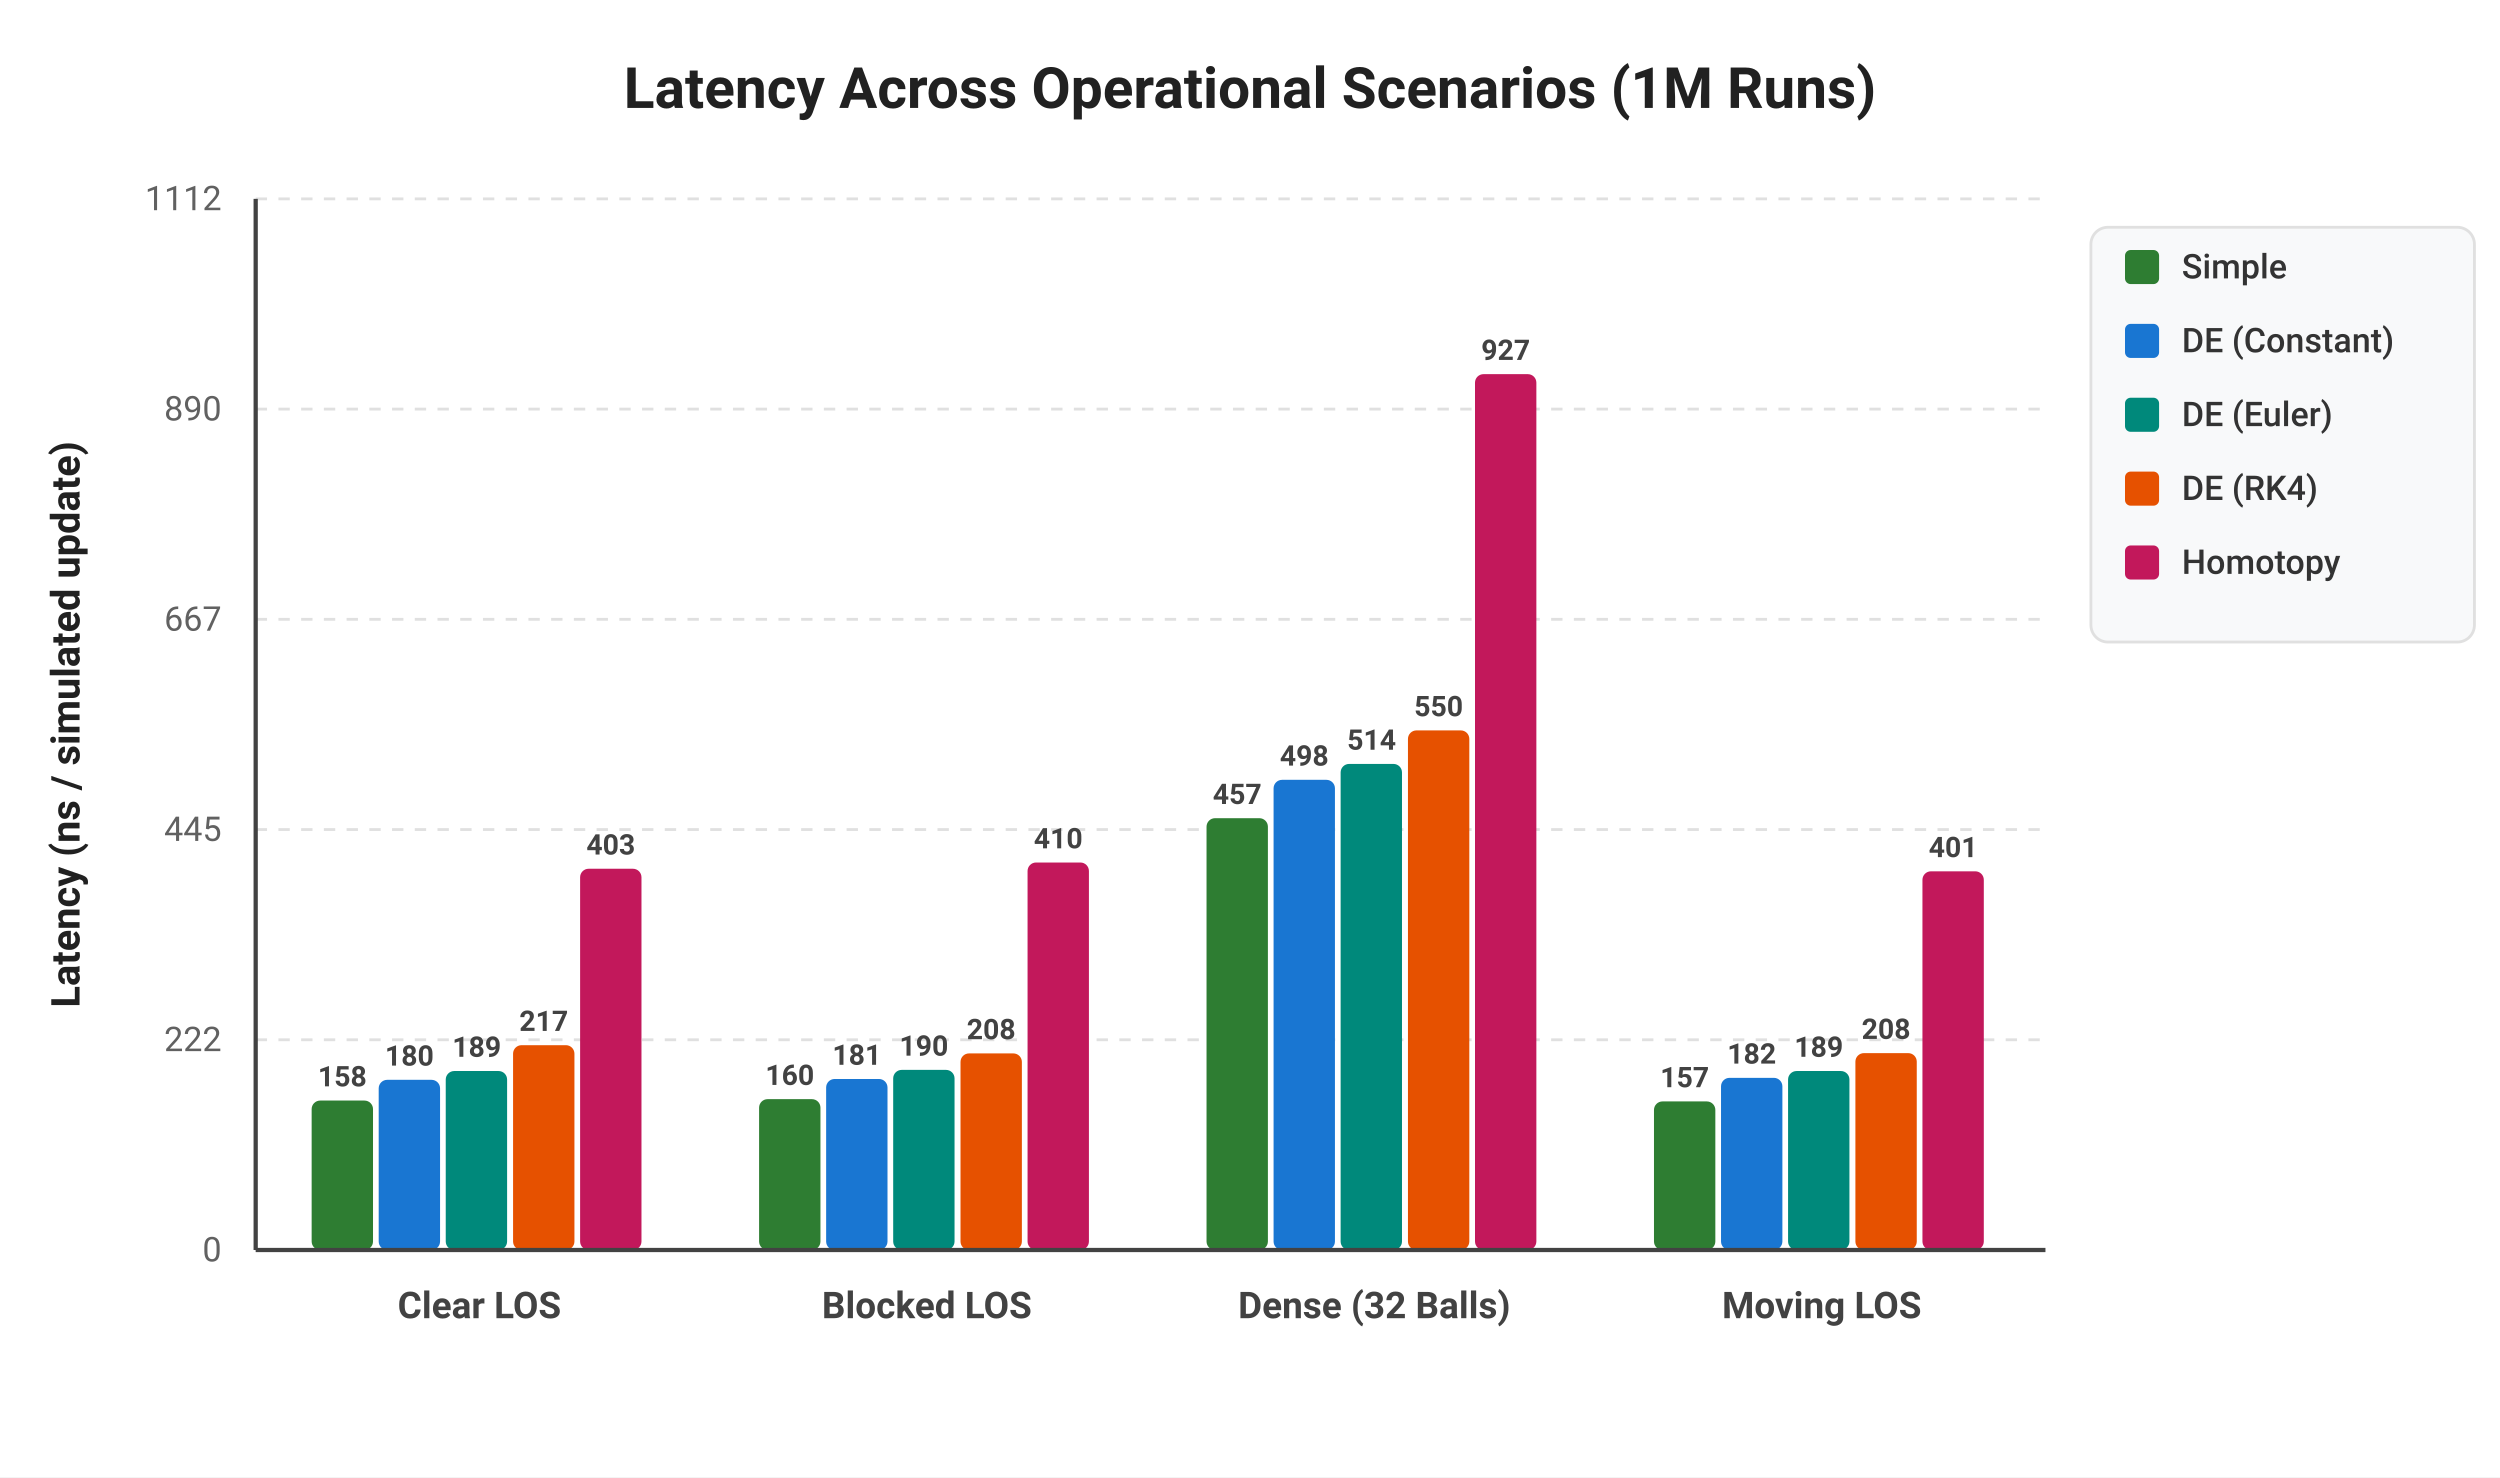
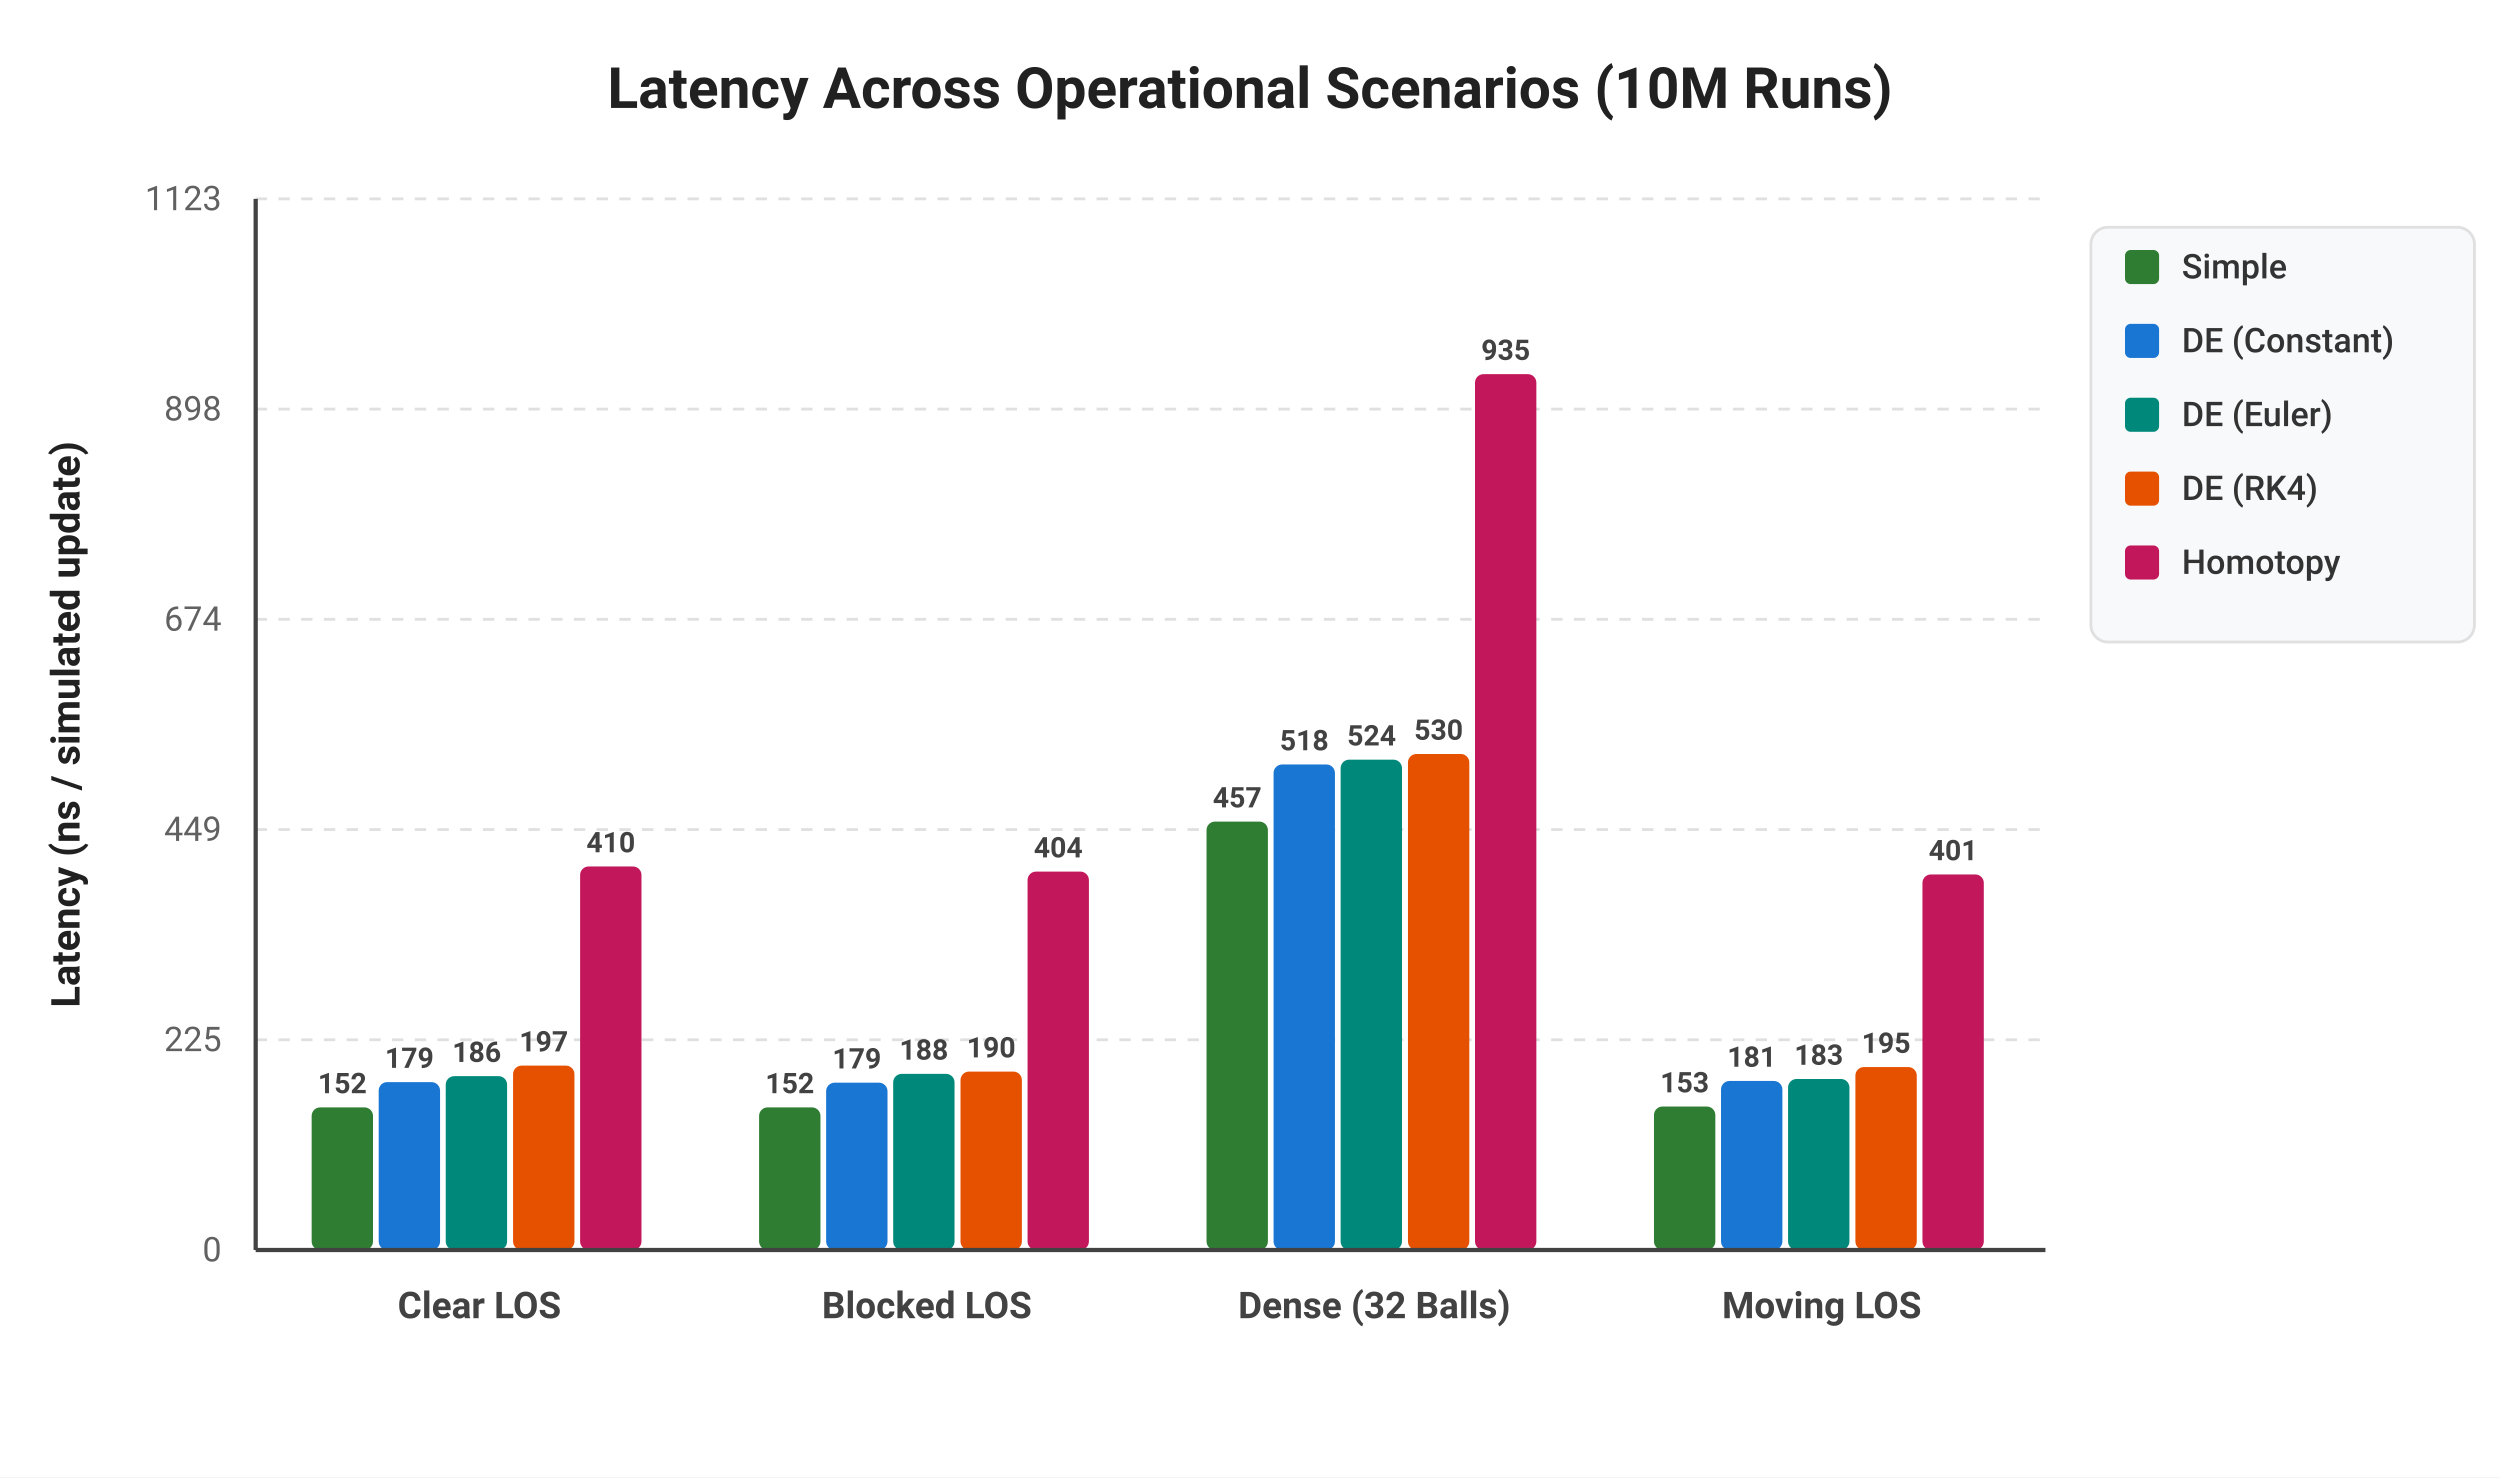
<svg xmlns="http://www.w3.org/2000/svg" width="880" height="520" viewBox="0 0 880 520" font-family="-apple-system, BlinkMacSystemFont, 'Segoe UI', Roboto, Helvetica, Arial, sans-serif">
  <rect width="100%" height="100%" fill="#FFFFFF" />
-   <text x="440.0" y="38" text-anchor="middle" font-size="20" font-weight="bold" fill="#212121">Latency Across Operational Scenarios (1M Runs)</text>
+   <text x="440.0" y="38" text-anchor="middle" font-size="20" font-weight="bold" fill="#212121">Latency Across Operational Scenarios (10M Runs)</text>
  <line x1="90" y1="440.0" x2="720" y2="440.0" stroke="#E0E0E0" stroke-width="1" stroke-dasharray="4,4" />
  <text x="78" y="444.0" text-anchor="end" font-size="12" fill="#616161">0</text>
  <line x1="90" y1="366.0" x2="720" y2="366.0" stroke="#E0E0E0" stroke-width="1" stroke-dasharray="4,4" />
-   <text x="78" y="370.0" text-anchor="end" font-size="12" fill="#616161">222</text>
+   <text x="78" y="370.0" text-anchor="end" font-size="12" fill="#616161">225</text>
  <line x1="90" y1="292.0" x2="720" y2="292.0" stroke="#E0E0E0" stroke-width="1" stroke-dasharray="4,4" />
-   <text x="78" y="296.0" text-anchor="end" font-size="12" fill="#616161">445</text>
+   <text x="78" y="296.0" text-anchor="end" font-size="12" fill="#616161">449</text>
  <line x1="90" y1="218.0" x2="720" y2="218.0" stroke="#E0E0E0" stroke-width="1" stroke-dasharray="4,4" />
-   <text x="78" y="222.0" text-anchor="end" font-size="12" fill="#616161">667</text>
+   <text x="78" y="222.0" text-anchor="end" font-size="12" fill="#616161">674</text>
  <line x1="90" y1="144.0" x2="720" y2="144.0" stroke="#E0E0E0" stroke-width="1" stroke-dasharray="4,4" />
-   <text x="78" y="148.0" text-anchor="end" font-size="12" fill="#616161">890</text>
+   <text x="78" y="148.0" text-anchor="end" font-size="12" fill="#616161">898</text>
  <line x1="90" y1="70.0" x2="720" y2="70.0" stroke="#E0E0E0" stroke-width="1" stroke-dasharray="4,4" />
-   <text x="78" y="74.0" text-anchor="end" font-size="12" fill="#616161">1112</text>
+   <text x="78" y="74.0" text-anchor="end" font-size="12" fill="#616161">1123</text>
  <text x="168.75" y="464" text-anchor="middle" font-size="13" font-weight="600" fill="#424242">Clear LOS</text>
-   <rect x="109.7" y="387.4" width="21.6" height="52.6" rx="3" fill="#2E7D32" />
-   <text x="120.5" y="382.4" text-anchor="middle" font-size="10" font-weight="bold" fill="#424242">158</text>
-   <rect x="133.3" y="380.1" width="21.6" height="59.9" rx="3" fill="#1976D2" />
-   <text x="144.1" y="375.1" text-anchor="middle" font-size="10" font-weight="bold" fill="#424242">180</text>
-   <rect x="156.9" y="377.0" width="21.6" height="63.0" rx="3" fill="#00897B" />
-   <text x="167.8" y="372.0" text-anchor="middle" font-size="10" font-weight="bold" fill="#424242">189</text>
-   <rect x="180.6" y="367.9" width="21.6" height="72.1" rx="3" fill="#E65100" />
-   <text x="191.4" y="362.9" text-anchor="middle" font-size="10" font-weight="bold" fill="#424242">217</text>
-   <rect x="204.2" y="305.8" width="21.6" height="134.2" rx="3" fill="#C2185B" />
-   <text x="215.0" y="300.8" text-anchor="middle" font-size="10" font-weight="bold" fill="#424242">403</text>
+   <rect x="109.7" y="389.8" width="21.6" height="50.2" rx="3" fill="#2E7D32" />
+   <text x="120.5" y="384.8" text-anchor="middle" font-size="10" font-weight="bold" fill="#424242">152</text>
+   <rect x="133.3" y="380.9" width="21.6" height="59.1" rx="3" fill="#1976D2" />
+   <text x="144.1" y="375.9" text-anchor="middle" font-size="10" font-weight="bold" fill="#424242">179</text>
+   <rect x="156.9" y="378.8" width="21.6" height="61.2" rx="3" fill="#00897B" />
+   <text x="167.8" y="373.8" text-anchor="middle" font-size="10" font-weight="bold" fill="#424242">186</text>
+   <rect x="180.6" y="375.1" width="21.6" height="64.9" rx="3" fill="#E65100" />
+   <text x="191.4" y="370.1" text-anchor="middle" font-size="10" font-weight="bold" fill="#424242">197</text>
+   <rect x="204.2" y="305.0" width="21.6" height="135.0" rx="3" fill="#C2185B" />
+   <text x="215.0" y="300.0" text-anchor="middle" font-size="10" font-weight="bold" fill="#424242">410</text>
  <text x="326.25" y="464" text-anchor="middle" font-size="13" font-weight="600" fill="#424242">Blocked LOS</text>
-   <rect x="267.2" y="386.9" width="21.6" height="53.1" rx="3" fill="#2E7D32" />
-   <text x="278.0" y="381.9" text-anchor="middle" font-size="10" font-weight="bold" fill="#424242">160</text>
-   <rect x="290.8" y="379.8" width="21.6" height="60.2" rx="3" fill="#1976D2" />
-   <text x="301.6" y="374.8" text-anchor="middle" font-size="10" font-weight="bold" fill="#424242">181</text>
-   <rect x="314.4" y="376.6" width="21.6" height="63.4" rx="3" fill="#00897B" />
-   <text x="325.2" y="371.6" text-anchor="middle" font-size="10" font-weight="bold" fill="#424242">190</text>
-   <rect x="338.1" y="370.8" width="21.6" height="69.2" rx="3" fill="#E65100" />
-   <text x="348.9" y="365.8" text-anchor="middle" font-size="10" font-weight="bold" fill="#424242">208</text>
-   <rect x="361.7" y="303.6" width="21.6" height="136.4" rx="3" fill="#C2185B" />
-   <text x="372.5" y="298.6" text-anchor="middle" font-size="10" font-weight="bold" fill="#424242">410</text>
+   <rect x="267.2" y="389.8" width="21.6" height="50.2" rx="3" fill="#2E7D32" />
+   <text x="278.0" y="384.8" text-anchor="middle" font-size="10" font-weight="bold" fill="#424242">152</text>
+   <rect x="290.8" y="381.1" width="21.6" height="58.9" rx="3" fill="#1976D2" />
+   <text x="301.6" y="376.1" text-anchor="middle" font-size="10" font-weight="bold" fill="#424242">179</text>
+   <rect x="314.4" y="378.0" width="21.6" height="62.0" rx="3" fill="#00897B" />
+   <text x="325.2" y="373.0" text-anchor="middle" font-size="10" font-weight="bold" fill="#424242">188</text>
+   <rect x="338.1" y="377.2" width="21.6" height="62.8" rx="3" fill="#E65100" />
+   <text x="348.9" y="372.2" text-anchor="middle" font-size="10" font-weight="bold" fill="#424242">190</text>
+   <rect x="361.7" y="306.8" width="21.6" height="133.2" rx="3" fill="#C2185B" />
+   <text x="372.5" y="301.8" text-anchor="middle" font-size="10" font-weight="bold" fill="#424242">404</text>
  <text x="483.75" y="464" text-anchor="middle" font-size="13" font-weight="600" fill="#424242">Dense (32 Balls)</text>
-   <rect x="424.7" y="288.0" width="21.6" height="152.0" rx="3" fill="#2E7D32" />
-   <text x="435.5" y="283.0" text-anchor="middle" font-size="10" font-weight="bold" fill="#424242">457</text>
-   <rect x="448.3" y="274.5" width="21.6" height="165.5" rx="3" fill="#1976D2" />
-   <text x="459.1" y="269.5" text-anchor="middle" font-size="10" font-weight="bold" fill="#424242">498</text>
-   <rect x="471.9" y="268.9" width="21.6" height="171.1" rx="3" fill="#00897B" />
-   <text x="482.8" y="263.9" text-anchor="middle" font-size="10" font-weight="bold" fill="#424242">514</text>
-   <rect x="495.6" y="257.1" width="21.6" height="182.9" rx="3" fill="#E65100" />
-   <text x="506.4" y="252.1" text-anchor="middle" font-size="10" font-weight="bold" fill="#424242">550</text>
+   <rect x="424.7" y="289.2" width="21.6" height="150.8" rx="3" fill="#2E7D32" />
+   <text x="435.5" y="284.2" text-anchor="middle" font-size="10" font-weight="bold" fill="#424242">457</text>
+   <rect x="448.3" y="269.1" width="21.6" height="170.9" rx="3" fill="#1976D2" />
+   <text x="459.1" y="264.1" text-anchor="middle" font-size="10" font-weight="bold" fill="#424242">518</text>
+   <rect x="471.9" y="267.4" width="21.6" height="172.6" rx="3" fill="#00897B" />
+   <text x="482.8" y="262.4" text-anchor="middle" font-size="10" font-weight="bold" fill="#424242">524</text>
+   <rect x="495.6" y="265.4" width="21.6" height="174.6" rx="3" fill="#E65100" />
+   <text x="506.4" y="260.4" text-anchor="middle" font-size="10" font-weight="bold" fill="#424242">530</text>
  <rect x="519.2" y="131.7" width="21.6" height="308.3" rx="3" fill="#C2185B" />
-   <text x="530.0" y="126.7" text-anchor="middle" font-size="10" font-weight="bold" fill="#424242">927</text>
+   <text x="530.0" y="126.7" text-anchor="middle" font-size="10" font-weight="bold" fill="#424242">935</text>
  <text x="641.25" y="464" text-anchor="middle" font-size="13" font-weight="600" fill="#424242">Moving LOS</text>
-   <rect x="582.2" y="387.7" width="21.6" height="52.3" rx="3" fill="#2E7D32" />
-   <text x="593.0" y="382.7" text-anchor="middle" font-size="10" font-weight="bold" fill="#424242">157</text>
-   <rect x="605.8" y="379.4" width="21.6" height="60.6" rx="3" fill="#1976D2" />
-   <text x="616.6" y="374.4" text-anchor="middle" font-size="10" font-weight="bold" fill="#424242">182</text>
-   <rect x="629.4" y="377.0" width="21.6" height="63.0" rx="3" fill="#00897B" />
-   <text x="640.2" y="372.0" text-anchor="middle" font-size="10" font-weight="bold" fill="#424242">189</text>
-   <rect x="653.1" y="370.7" width="21.6" height="69.3" rx="3" fill="#E65100" />
-   <text x="663.9" y="365.7" text-anchor="middle" font-size="10" font-weight="bold" fill="#424242">208</text>
-   <rect x="676.7" y="306.7" width="21.6" height="133.3" rx="3" fill="#C2185B" />
-   <text x="687.5" y="301.7" text-anchor="middle" font-size="10" font-weight="bold" fill="#424242">401</text>
+   <rect x="582.2" y="389.5" width="21.6" height="50.5" rx="3" fill="#2E7D32" />
+   <text x="593.0" y="384.5" text-anchor="middle" font-size="10" font-weight="bold" fill="#424242">153</text>
+   <rect x="605.8" y="380.5" width="21.6" height="59.5" rx="3" fill="#1976D2" />
+   <text x="616.6" y="375.5" text-anchor="middle" font-size="10" font-weight="bold" fill="#424242">181</text>
+   <rect x="629.4" y="379.8" width="21.6" height="60.2" rx="3" fill="#00897B" />
+   <text x="640.2" y="374.8" text-anchor="middle" font-size="10" font-weight="bold" fill="#424242">183</text>
+   <rect x="653.1" y="375.6" width="21.6" height="64.4" rx="3" fill="#E65100" />
+   <text x="663.9" y="370.6" text-anchor="middle" font-size="10" font-weight="bold" fill="#424242">195</text>
+   <rect x="676.7" y="307.8" width="21.6" height="132.2" rx="3" fill="#C2185B" />
+   <text x="687.5" y="302.8" text-anchor="middle" font-size="10" font-weight="bold" fill="#424242">401</text>
  <line x1="90" y1="70" x2="90" y2="440" stroke="#424242" stroke-width="1.5" />
  <line x1="90" y1="440" x2="720" y2="440" stroke="#424242" stroke-width="1.5" />
  <text transform="rotate(-90)" x="-255.0" y="28" text-anchor="middle" font-size="14" font-weight="600" fill="#212121">Latency (ns / simulated update)</text>
  <rect x="736" y="80" width="135" height="146" rx="6" fill="#F8F9FA" stroke="#E0E0E0" stroke-width="1" />
  <rect x="748" y="88" width="12" height="12" rx="2" fill="#2E7D32" />
  <text x="768" y="98" font-size="12" font-weight="500" fill="#333333">Simple</text>
  <rect x="748" y="114" width="12" height="12" rx="2" fill="#1976D2" />
  <text x="768" y="124" font-size="12" font-weight="500" fill="#333333">DE (Constant)</text>
  <rect x="748" y="140" width="12" height="12" rx="2" fill="#00897B" />
  <text x="768" y="150" font-size="12" font-weight="500" fill="#333333">DE (Euler)</text>
  <rect x="748" y="166" width="12" height="12" rx="2" fill="#E65100" />
  <text x="768" y="176" font-size="12" font-weight="500" fill="#333333">DE (RK4)</text>
  <rect x="748" y="192" width="12" height="12" rx="2" fill="#C2185B" />
  <text x="768" y="202" font-size="12" font-weight="500" fill="#333333">Homotopy</text>
</svg>
